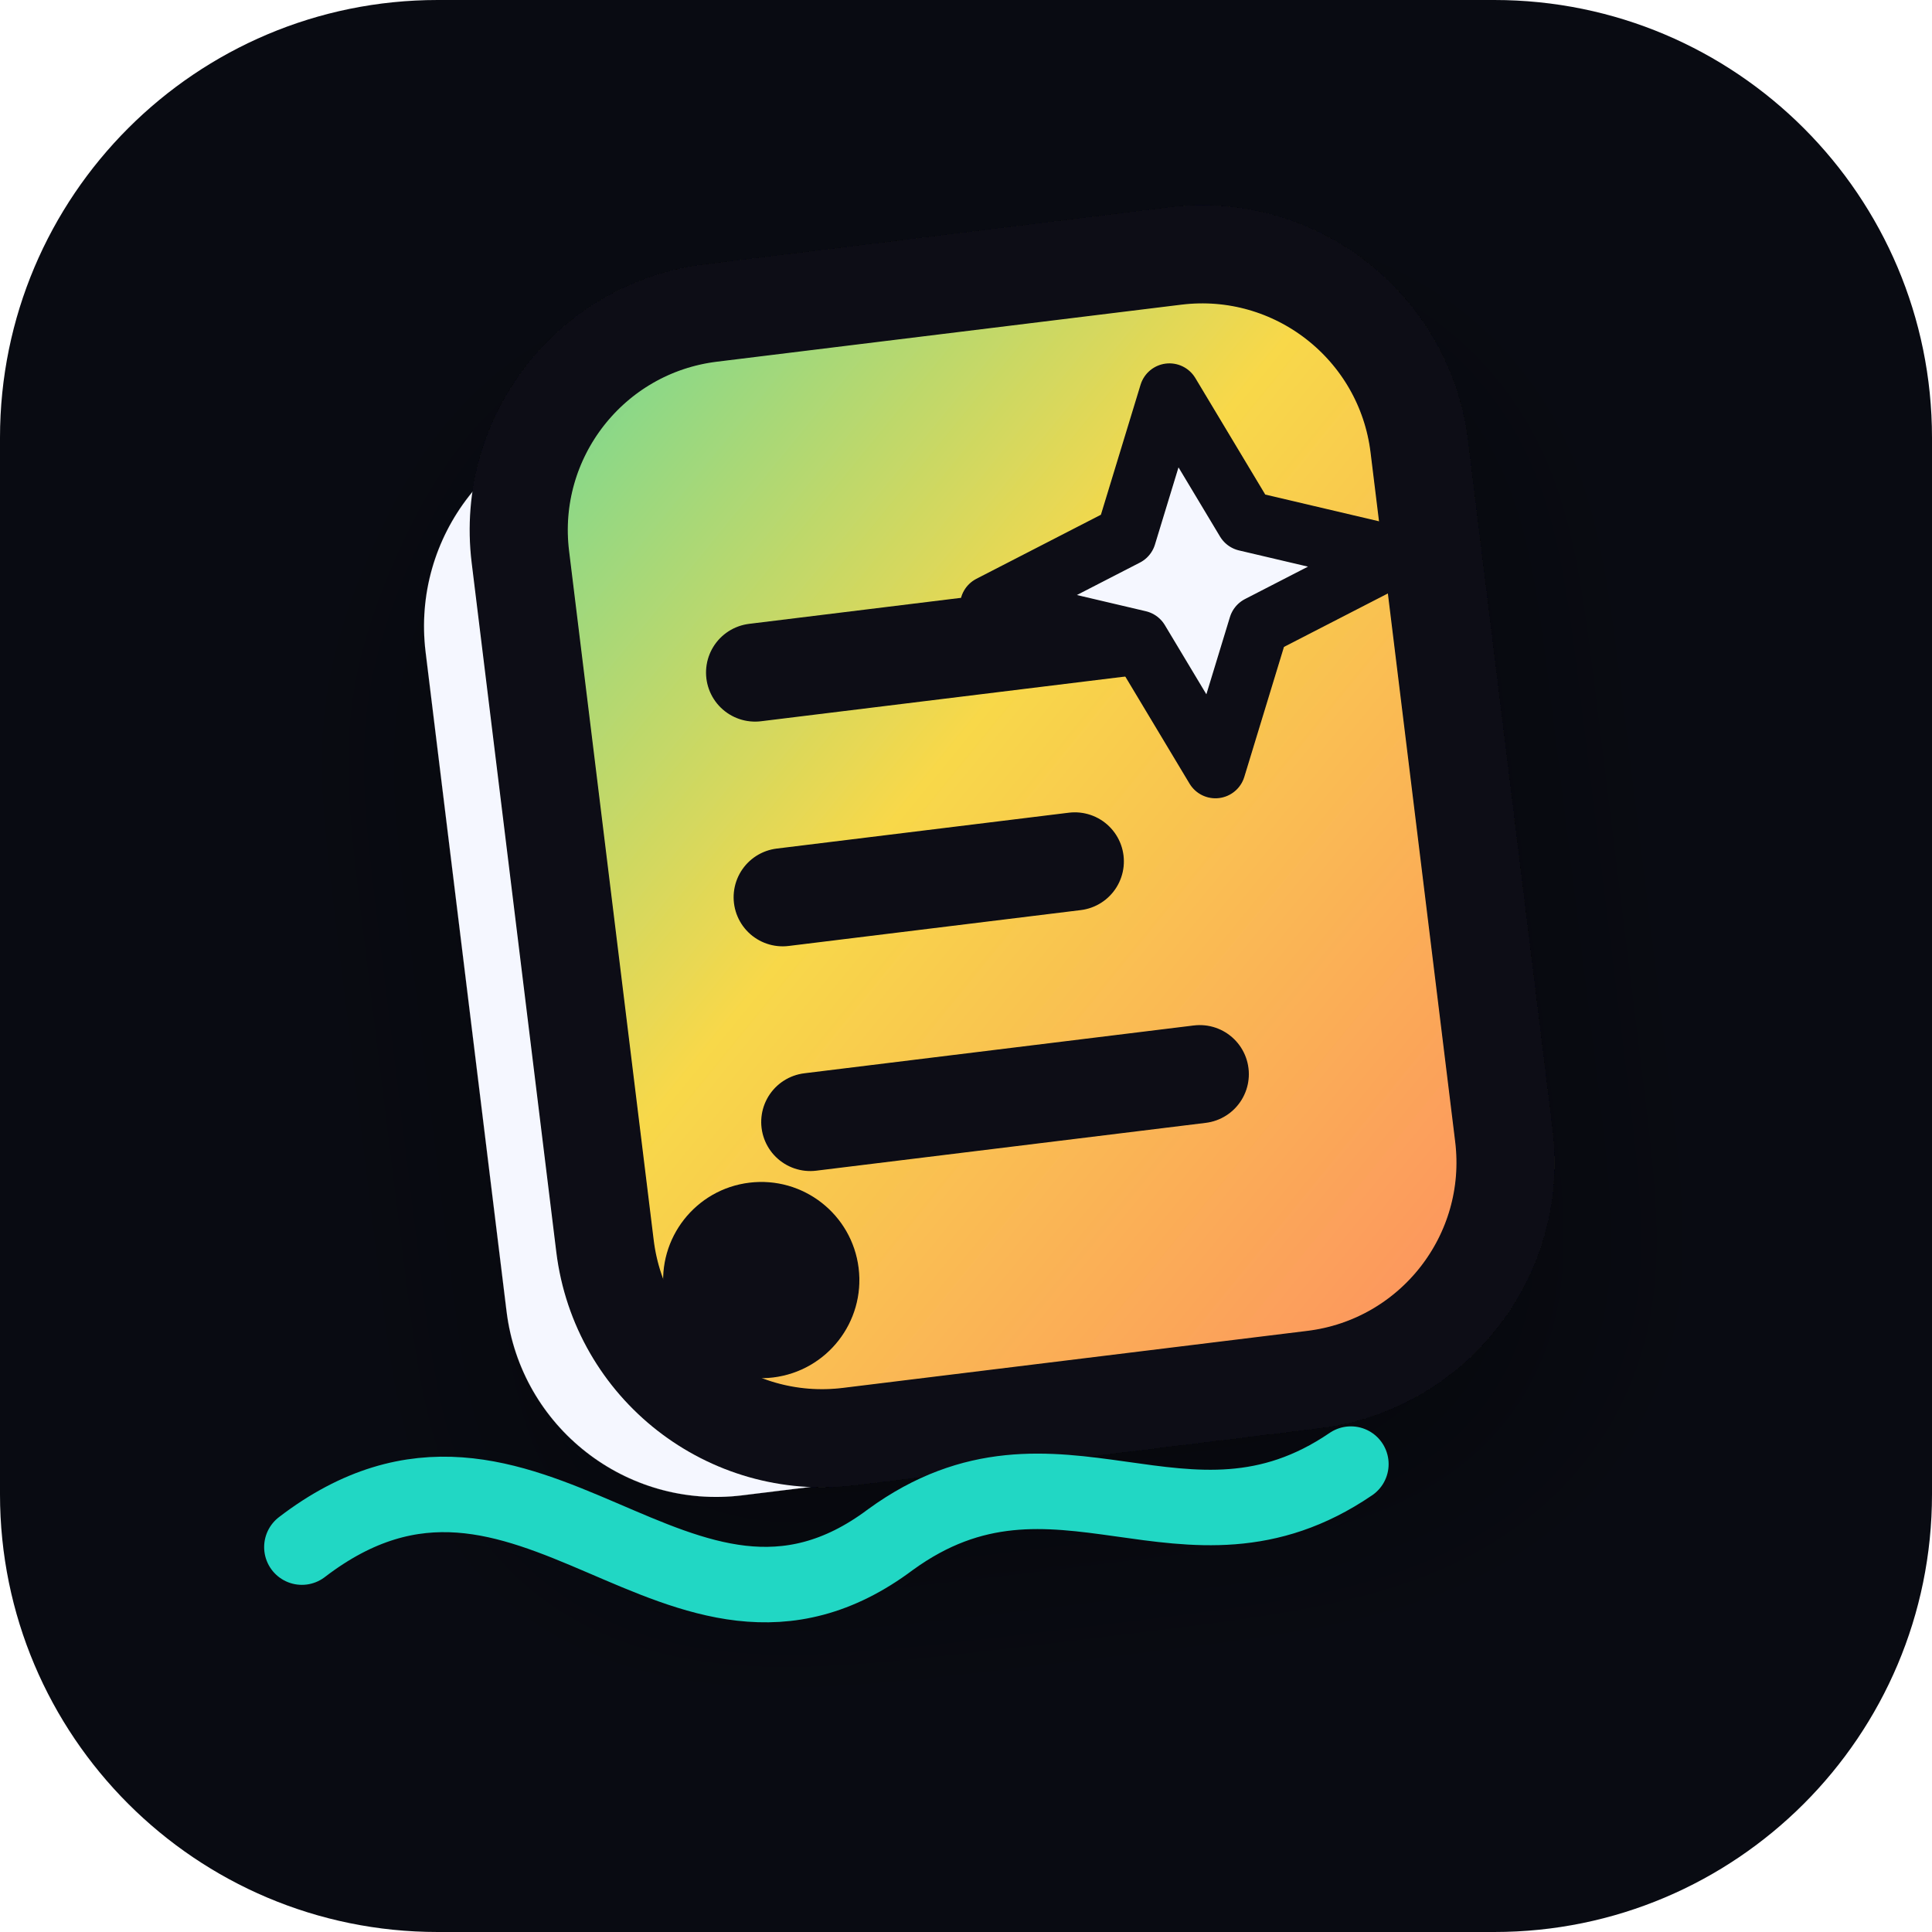
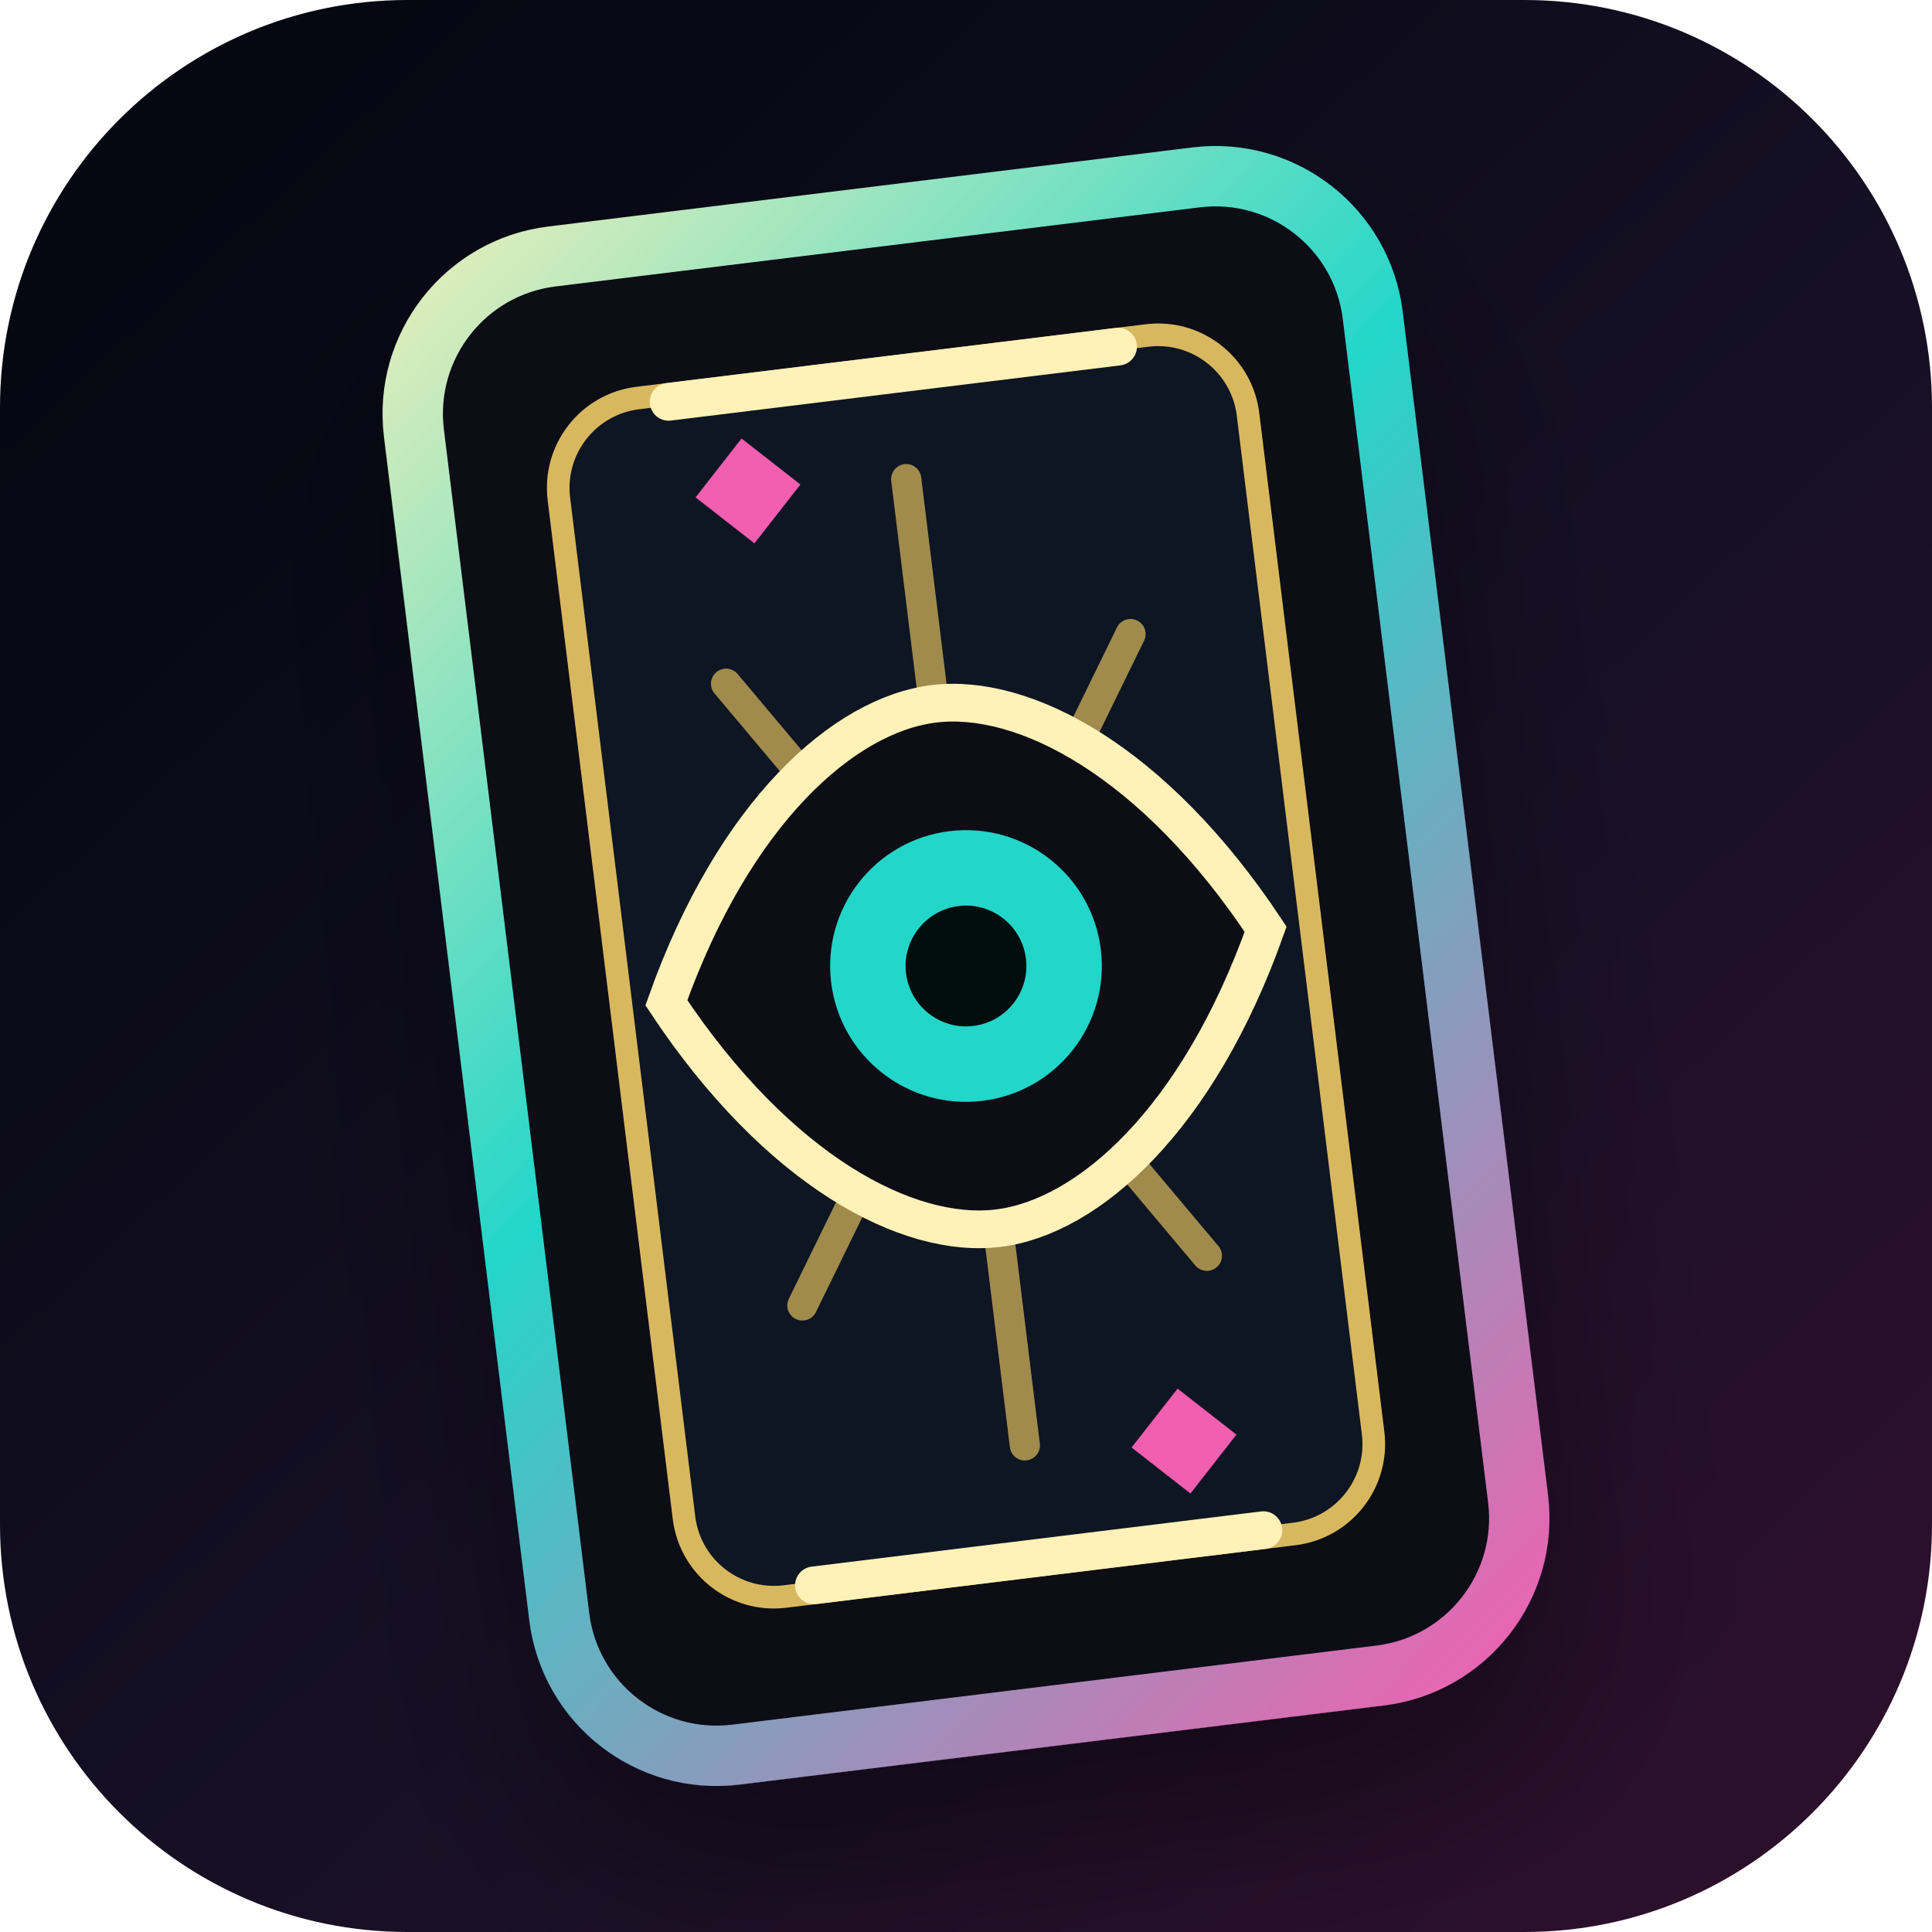
<svg xmlns="http://www.w3.org/2000/svg" viewBox="0 0 256 256" role="img" aria-labelledby="title desc">
  <defs>
-     <linearGradient id="bg" x1="30" y1="24" x2="224" y2="226" gradientUnits="userSpaceOnUse">
-       <stop offset="0" stop-color="#21d7c4" />
-       <stop offset="0.44" stop-color="#f8d84a" />
-       <stop offset="1" stop-color="#ff6b6b" />
+     <linearGradient id="bg" x1="28" y1="22" x2="224" y2="232" gradientUnits="userSpaceOnUse">
+       <stop offset="0" stop-color="#050711" />
+       <stop offset="0.56" stop-color="#151024" />
+       <stop offset="1" stop-color="#2b102c" />
    </linearGradient>
-     <filter id="shadow" x="-20%" y="-20%" width="140%" height="140%">
-       <feDropShadow dx="0" dy="14" stdDeviation="12" flood-color="#000000" flood-opacity="0.28" />
+     <linearGradient id="rim" x1="44" y1="26" x2="204" y2="222" gradientUnits="userSpaceOnUse">
+       <stop offset="0" stop-color="#fff1b8" />
+       <stop offset="0.45" stop-color="#24d6c9" />
+       <stop offset="1" stop-color="#f35fb0" />
+     </linearGradient>
+     <filter id="glow" x="-30%" y="-30%" width="160%" height="160%">
+       <feDropShadow dx="0" dy="0" stdDeviation="9" flood-color="#24d6c9" flood-opacity="0.36" />
+       <feDropShadow dx="0" dy="14" stdDeviation="12" flood-color="#000000" flood-opacity="0.38" />
    </filter>
  </defs>
-   <rect width="256" height="256" rx="58" fill="#090b12" />
-   <g filter="url(#shadow)" transform="rotate(-7 128 128)">
-     <rect x="62" y="50" width="126" height="144" rx="28" fill="#f5f7ff" />
-     <rect x="76" y="38" width="120" height="150" rx="29" fill="url(#bg)" />
-     <rect x="76" y="38" width="120" height="150" rx="29" fill="none" stroke="#090b12" stroke-width="13" />
-     <path d="M105 86h59M105 116h39M105 146h52" fill="none" stroke="#090b12" stroke-width="13" stroke-linecap="round" />
-     <path d="M164 56l8 18 19 7-19 7-8 18-8-18-19-7 19-7 8-18Z" fill="#f5f7ff" stroke="#090b12" stroke-width="8" stroke-linejoin="round" />
-     <circle cx="96" cy="166" r="13" fill="#090b12" />
+   <rect width="256" height="256" rx="54" fill="url(#bg)" />
+   <g filter="url(#glow)" transform="rotate(-7 128 128)">
+     <rect x="64" y="28" width="128" height="200" rx="21" fill="#070912" stroke="url(#rim)" stroke-width="8" />
+     <rect x="82" y="48" width="92" height="160" rx="12" fill="#101421" stroke="#d8b85f" stroke-width="3" />
+     <path d="M128 63v129M91 128h74M101 87l54 83M155 87l-54 83" stroke="#d8b85f" stroke-width="4" stroke-linecap="round" opacity="0.72" />
+     <path d="M88 128c12-24 28-35 40-35s28 11 40 35c-12 24-28 35-40 35S100 152 88 128Z" fill="#0b0e18" stroke="#fff1b8" stroke-width="5" />
+     <circle cx="128" cy="128" r="18" fill="#24d6c9" />
+     <circle cx="128" cy="128" r="8" fill="#050711" />
+     <path d="M100 62l7-7 7 7-7 7-7-7ZM142 194l7-7 7 7-7 7-7-7Z" fill="#f35fb0" />
+     <path d="M98 207h60M98 49h60" stroke="#fff1b8" stroke-width="5" stroke-linecap="round" />
  </g>
-   <path d="M40 205c30-23 50 20 78-1 22-16 39 5 61-10" fill="none" stroke="#21d7c4" stroke-width="10" stroke-linecap="round" />
</svg>
